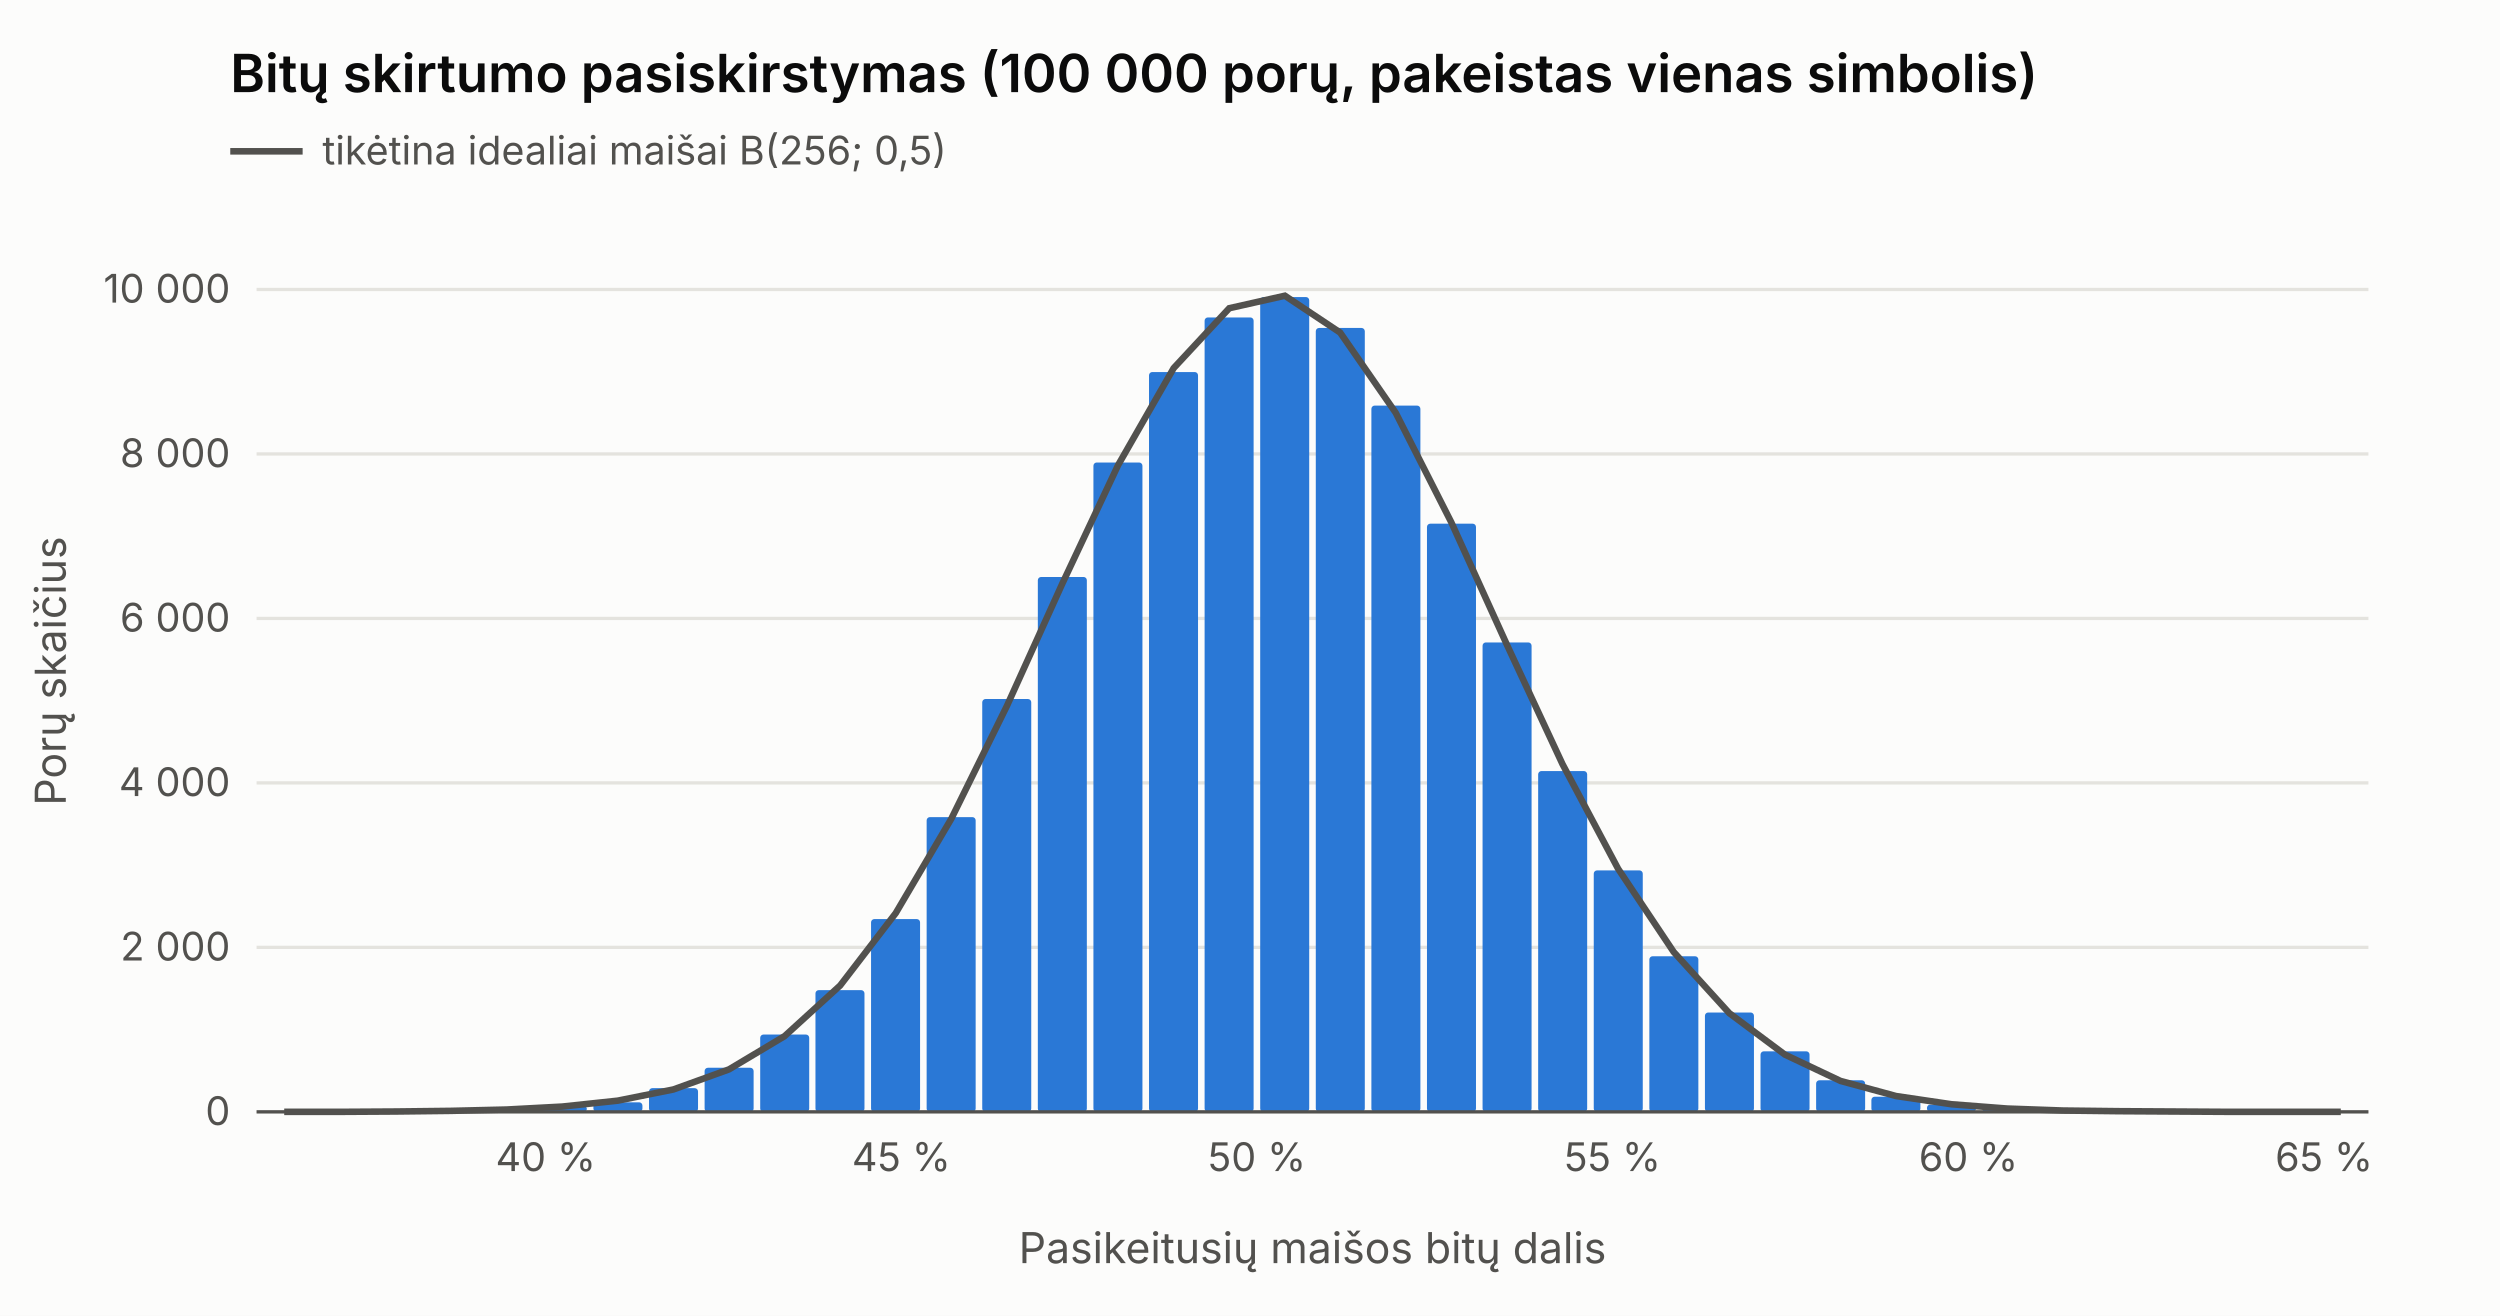
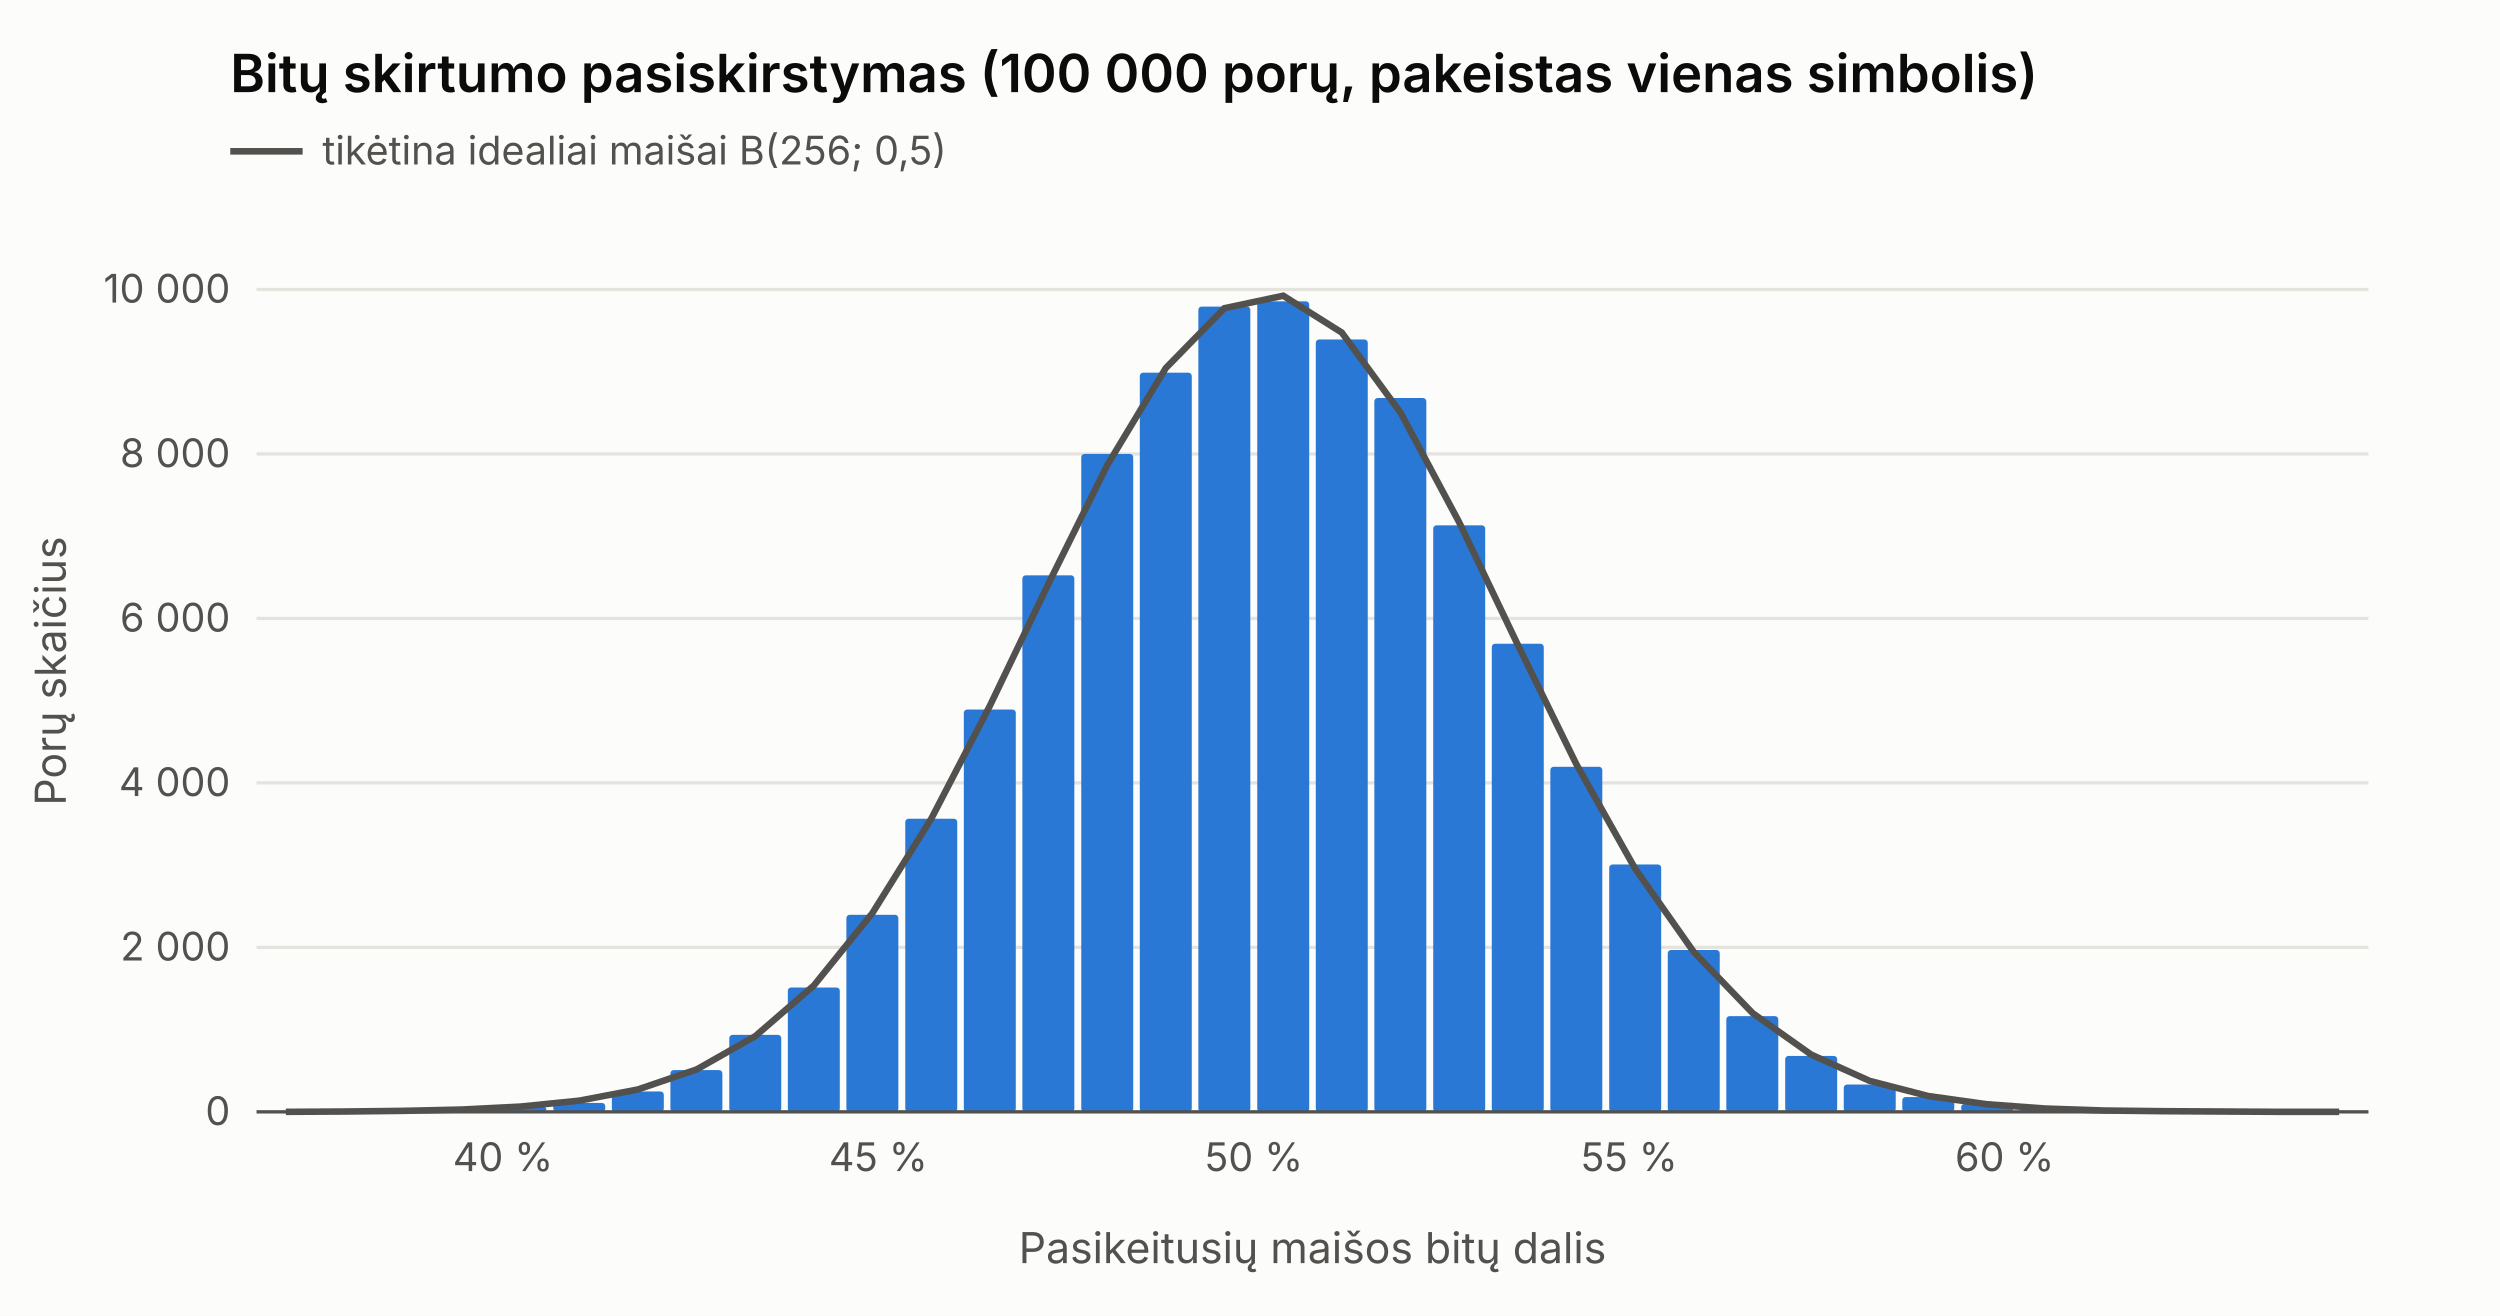
<svg xmlns="http://www.w3.org/2000/svg" width="760" height="400" viewBox="0 0 760 400" role="img" aria-label="Bitų skirtumo histograma">
  <style>text{font-family:system-ui,-apple-system,'Segoe UI',sans-serif} .bg{fill:#fcfcfb} .t{fill:#0b0b0b} .t2{fill:#52514e} .grid{stroke:#e4e3de} .axis,.ref{stroke:#52514e} .fs{fill:#2a78d6} .ss{stroke:#2a78d6} .ring{stroke:#fcfcfb} @media (prefers-color-scheme: dark){.bg{fill:#1a1a19} .t{fill:#ffffff} .t2{fill:#c3c2b7} .grid{stroke:#353533} .axis,.ref{stroke:#c3c2b7} .fs{fill:#3987e5} .ss{stroke:#3987e5} .ring{stroke:#1a1a19}}</style>
  <rect class="bg" fill="#fcfcfb" width="760" height="400" />
  <text class="t" x="70" y="28" font-size="16" font-weight="600">Bitų skirtumo pasiskirstymas (100 000 porų, pakeistas vienas simbolis)</text>
  <line class="ref" stroke="#52514e" x1="70" y1="46" x2="92" y2="46" stroke-width="2" />
  <text class="t2" x="98" y="50" font-size="12">tikėtina idealiai maišai B(256; 0,5)</text>
  <line class="grid" stroke="#e4e3de" x1="78" y1="338.0" x2="720" y2="338.0" />
  <text class="t2" x="70" y="342.0" font-size="12" text-anchor="end">0</text>
  <line class="grid" stroke="#e4e3de" x1="78" y1="288.0" x2="720" y2="288.0" />
  <text class="t2" x="70" y="292.0" font-size="12" text-anchor="end">2 000</text>
  <line class="grid" stroke="#e4e3de" x1="78" y1="238.0" x2="720" y2="238.0" />
  <text class="t2" x="70" y="242.0" font-size="12" text-anchor="end">4 000</text>
  <line class="grid" stroke="#e4e3de" x1="78" y1="188.0" x2="720" y2="188.0" />
  <text class="t2" x="70" y="192.0" font-size="12" text-anchor="end">6 000</text>
  <line class="grid" stroke="#e4e3de" x1="78" y1="138.0" x2="720" y2="138.0" />
  <text class="t2" x="70" y="142.0" font-size="12" text-anchor="end">8 000</text>
  <line class="grid" stroke="#e4e3de" x1="78" y1="88.0" x2="720" y2="88.0" />
  <text class="t2" x="70" y="92.0" font-size="12" text-anchor="end">10 000</text>
-   <text class="t2" x="165.9" y="356" font-size="12" text-anchor="middle">40 %</text>
-   <text class="t2" x="274.0" y="356" font-size="12" text-anchor="middle">45 %</text>
-   <text class="t2" x="382.1" y="356" font-size="12" text-anchor="middle">50 %</text>
-   <text class="t2" x="490.2" y="356" font-size="12" text-anchor="middle">55 %</text>
-   <text class="t2" x="598.4" y="356" font-size="12" text-anchor="middle">60 %</text>
-   <text class="t2" x="706.5" y="356" font-size="12" text-anchor="middle">65 %</text>
-   <rect class="fs" fill="#2a78d6" x="95.9" y="338.0" width="14.9" height="0.0" rx="1" />
-   <rect class="fs" fill="#2a78d6" x="112.8" y="337.9" width="14.9" height="0.1" rx="1" />
-   <rect class="fs" fill="#2a78d6" x="129.7" y="337.8" width="14.9" height="0.2" rx="1" />
-   <rect class="fs" fill="#2a78d6" x="146.6" y="337.2" width="14.9" height="0.8" rx="1" />
-   <rect class="fs" fill="#2a78d6" x="163.5" y="336.2" width="14.9" height="1.8" rx="1" />
-   <rect class="fs" fill="#2a78d6" x="180.4" y="335.1" width="14.9" height="2.9" rx="1" />
-   <rect class="fs" fill="#2a78d6" x="197.3" y="330.8" width="14.9" height="7.2" rx="1" />
-   <rect class="fs" fill="#2a78d6" x="214.2" y="324.6" width="14.9" height="13.4" rx="1" />
-   <rect class="fs" fill="#2a78d6" x="231.1" y="314.5" width="14.9" height="23.5" rx="1" />
-   <rect class="fs" fill="#2a78d6" x="247.9" y="301.0" width="14.9" height="37.0" rx="1" />
-   <rect class="fs" fill="#2a78d6" x="264.8" y="279.4" width="14.9" height="58.6" rx="1" />
-   <rect class="fs" fill="#2a78d6" x="281.7" y="248.4" width="14.9" height="89.6" rx="1" />
-   <rect class="fs" fill="#2a78d6" x="298.6" y="212.5" width="14.9" height="125.5" rx="1" />
-   <rect class="fs" fill="#2a78d6" x="315.5" y="175.4" width="14.9" height="162.6" rx="1" />
-   <rect class="fs" fill="#2a78d6" x="332.4" y="140.6" width="14.9" height="197.4" rx="1" />
-   <rect class="fs" fill="#2a78d6" x="349.3" y="113.1" width="14.9" height="224.9" rx="1" />
-   <rect class="fs" fill="#2a78d6" x="366.2" y="96.5" width="14.9" height="241.5" rx="1" />
-   <rect class="fs" fill="#2a78d6" x="383.1" y="90.3" width="14.9" height="247.7" rx="1" />
-   <rect class="fs" fill="#2a78d6" x="400.0" y="99.7" width="14.9" height="238.3" rx="1" />
-   <rect class="fs" fill="#2a78d6" x="416.9" y="123.3" width="14.9" height="214.7" rx="1" />
-   <rect class="fs" fill="#2a78d6" x="433.8" y="159.2" width="14.9" height="178.8" rx="1" />
-   <rect class="fs" fill="#2a78d6" x="450.7" y="195.3" width="14.9" height="142.7" rx="1" />
-   <rect class="fs" fill="#2a78d6" x="467.6" y="234.4" width="14.9" height="103.6" rx="1" />
-   <rect class="fs" fill="#2a78d6" x="484.5" y="264.6" width="14.9" height="73.4" rx="1" />
-   <rect class="fs" fill="#2a78d6" x="501.4" y="290.7" width="14.9" height="47.3" rx="1" />
-   <rect class="fs" fill="#2a78d6" x="518.3" y="307.8" width="14.9" height="30.2" rx="1" />
-   <rect class="fs" fill="#2a78d6" x="535.2" y="319.6" width="14.9" height="18.4" rx="1" />
-   <rect class="fs" fill="#2a78d6" x="552.1" y="328.4" width="14.9" height="9.6" rx="1" />
-   <rect class="fs" fill="#2a78d6" x="568.9" y="333.4" width="14.9" height="4.6" rx="1" />
-   <rect class="fs" fill="#2a78d6" x="585.8" y="335.8" width="14.9" height="2.2" rx="1" />
-   <rect class="fs" fill="#2a78d6" x="602.7" y="336.7" width="14.9" height="1.3" rx="1" />
-   <rect class="fs" fill="#2a78d6" x="619.6" y="337.7" width="14.9" height="0.3" rx="1" />
-   <rect class="fs" fill="#2a78d6" x="636.5" y="337.8" width="14.9" height="0.2" rx="1" />
-   <rect class="fs" fill="#2a78d6" x="653.4" y="337.9" width="14.9" height="0.1" rx="1" />
-   <rect class="fs" fill="#2a78d6" x="687.2" y="338.0" width="14.9" height="0.0" rx="1" />
-   <path class="ref" stroke="#52514e" fill="none" stroke-width="2" d="M86.4,338.0 L103.3,338.0 L120.2,337.9 L137.1,337.7 L154.0,337.3 L170.9,336.4 L187.8,334.6 L204.7,331.2 L221.6,325.1 L238.5,315.0 L255.4,299.6 L272.3,277.6 L289.2,248.9 L306.1,214.6 L323.0,177.3 L339.9,141.4 L356.8,111.9 L373.7,93.7 L390.6,89.9 L407.4,101.1 L424.3,125.5 L441.2,158.8 L458.1,196.0 L475.0,232.3 L491.9,264.1 L508.8,289.4 L525.7,308.0 L542.6,320.6 L559.5,328.6 L576.4,333.2 L593.3,335.7 L610.2,337.0 L627.1,337.6 L644.0,337.8 L660.9,337.9 L677.8,338.0 L694.7,338.0 L711.6,338.0" />
+   <text class="t2" x="152.9" y="356" font-size="12" text-anchor="middle">40 %</text>
+   <text class="t2" x="267.0" y="356" font-size="12" text-anchor="middle">45 %</text>
+   <text class="t2" x="381.2" y="356" font-size="12" text-anchor="middle">50 %</text>
+   <text class="t2" x="495.3" y="356" font-size="12" text-anchor="middle">55 %</text>
+   <text class="t2" x="609.4" y="356" font-size="12" text-anchor="middle">60 %</text>
+   <rect class="fs" fill="#2a78d6" x="96.8" y="337.9" width="15.8" height="0.1" rx="1" />
+   <rect class="fs" fill="#2a78d6" x="114.7" y="337.7" width="15.8" height="0.3" rx="1" />
+   <rect class="fs" fill="#2a78d6" x="132.5" y="337.3" width="15.8" height="0.7" rx="1" />
+   <rect class="fs" fill="#2a78d6" x="150.3" y="336.4" width="15.8" height="1.6" rx="1" />
+   <rect class="fs" fill="#2a78d6" x="168.2" y="335.3" width="15.8" height="2.7" rx="1" />
+   <rect class="fs" fill="#2a78d6" x="186.0" y="331.8" width="15.8" height="6.2" rx="1" />
+   <rect class="fs" fill="#2a78d6" x="203.8" y="325.3" width="15.8" height="12.7" rx="1" />
+   <rect class="fs" fill="#2a78d6" x="221.7" y="314.6" width="15.8" height="23.4" rx="1" />
+   <rect class="fs" fill="#2a78d6" x="239.5" y="300.2" width="15.8" height="37.8" rx="1" />
+   <rect class="fs" fill="#2a78d6" x="257.3" y="278.1" width="15.8" height="59.9" rx="1" />
+   <rect class="fs" fill="#2a78d6" x="275.2" y="248.9" width="15.8" height="89.1" rx="1" />
+   <rect class="fs" fill="#2a78d6" x="293.0" y="215.7" width="15.8" height="122.3" rx="1" />
+   <rect class="fs" fill="#2a78d6" x="310.8" y="174.9" width="15.8" height="163.1" rx="1" />
+   <rect class="fs" fill="#2a78d6" x="328.7" y="138.0" width="15.8" height="200.0" rx="1" />
+   <rect class="fs" fill="#2a78d6" x="346.5" y="113.3" width="15.8" height="224.7" rx="1" />
+   <rect class="fs" fill="#2a78d6" x="364.3" y="93.2" width="15.8" height="244.8" rx="1" />
+   <rect class="fs" fill="#2a78d6" x="382.2" y="91.6" width="15.8" height="246.4" rx="1" />
+   <rect class="fs" fill="#2a78d6" x="400.0" y="103.2" width="15.8" height="234.8" rx="1" />
+   <rect class="fs" fill="#2a78d6" x="417.8" y="121.0" width="15.8" height="217.0" rx="1" />
+   <rect class="fs" fill="#2a78d6" x="435.7" y="159.7" width="15.8" height="178.3" rx="1" />
+   <rect class="fs" fill="#2a78d6" x="453.5" y="195.7" width="15.8" height="142.3" rx="1" />
+   <rect class="fs" fill="#2a78d6" x="471.3" y="233.1" width="15.8" height="104.9" rx="1" />
+   <rect class="fs" fill="#2a78d6" x="489.2" y="262.8" width="15.8" height="75.2" rx="1" />
+   <rect class="fs" fill="#2a78d6" x="507.0" y="288.8" width="15.8" height="49.2" rx="1" />
+   <rect class="fs" fill="#2a78d6" x="524.8" y="308.9" width="15.8" height="29.1" rx="1" />
+   <rect class="fs" fill="#2a78d6" x="542.7" y="321.0" width="15.8" height="17.0" rx="1" />
+   <rect class="fs" fill="#2a78d6" x="560.5" y="329.7" width="15.8" height="8.3" rx="1" />
+   <rect class="fs" fill="#2a78d6" x="578.3" y="333.5" width="15.8" height="4.5" rx="1" />
+   <rect class="fs" fill="#2a78d6" x="596.2" y="335.6" width="15.8" height="2.4" rx="1" />
+   <rect class="fs" fill="#2a78d6" x="614.0" y="337.2" width="15.8" height="0.8" rx="1" />
+   <rect class="fs" fill="#2a78d6" x="631.8" y="337.6" width="15.8" height="0.4" rx="1" />
+   <rect class="fs" fill="#2a78d6" x="649.7" y="337.9" width="15.8" height="0.1" rx="1" />
+   <rect class="fs" fill="#2a78d6" x="667.5" y="337.9" width="15.8" height="0.1" rx="1" />
+   <rect class="fs" fill="#2a78d6" x="685.3" y="337.9" width="15.8" height="0.1" rx="1" />
+   <path class="ref" stroke="#52514e" fill="none" stroke-width="2" d="M86.9,338.0 L104.8,337.9 L122.6,337.7 L140.4,337.3 L158.2,336.4 L176.1,334.6 L193.9,331.2 L211.8,325.1 L229.6,315.0 L247.4,299.6 L265.2,277.6 L283.1,248.9 L300.9,214.6 L318.8,177.3 L336.6,141.4 L354.4,111.9 L372.2,93.7 L390.1,89.9 L407.9,101.1 L425.8,125.5 L443.6,158.8 L461.4,196.0 L479.2,232.3 L497.1,264.1 L514.9,289.4 L532.8,308.0 L550.6,320.6 L568.4,328.6 L586.2,333.2 L604.1,335.7 L621.9,337.0 L639.8,337.6 L657.6,337.8 L675.4,337.9 L693.2,338.0 L711.1,338.0" />
  <line class="axis" stroke="#52514e" x1="78" y1="338" x2="720" y2="338" />
  <text class="t2" x="399.0" y="384" font-size="13" text-anchor="middle">Pasikeitusių maišos bitų dalis</text>
  <text class="t2" transform="translate(20 204.0) rotate(-90)" font-size="13" text-anchor="middle">Porų skaičius</text>
</svg>
